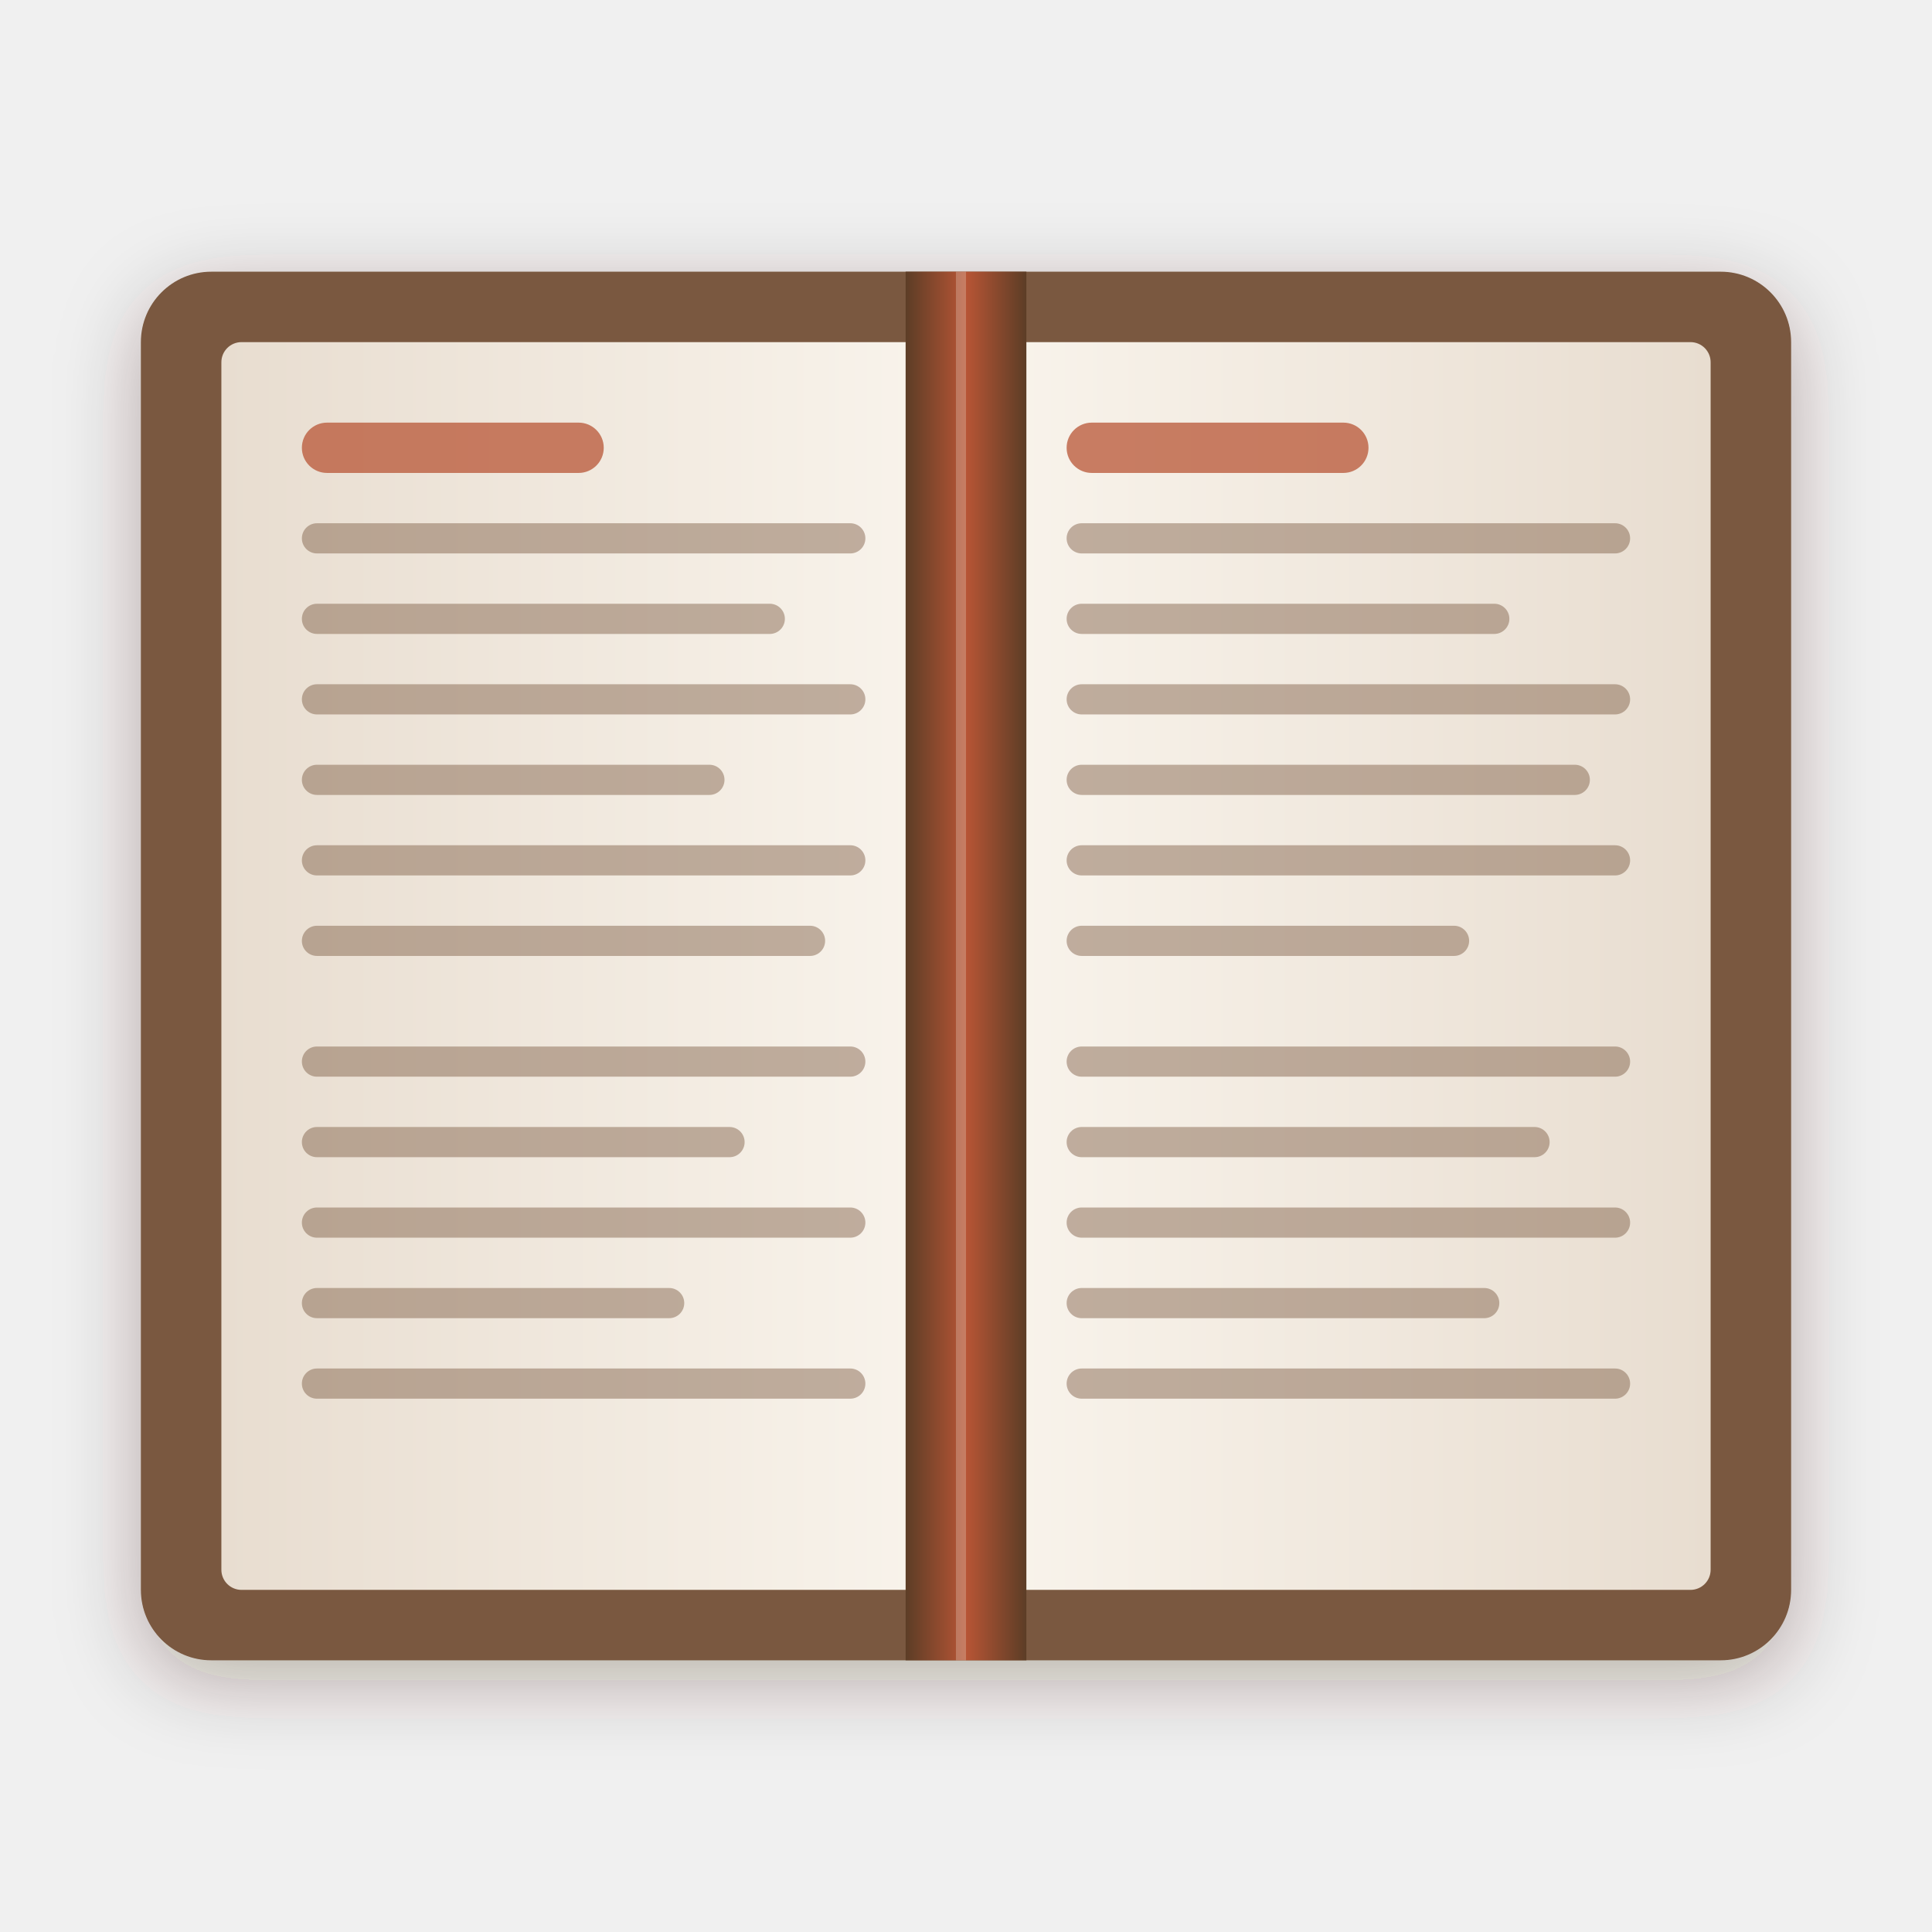
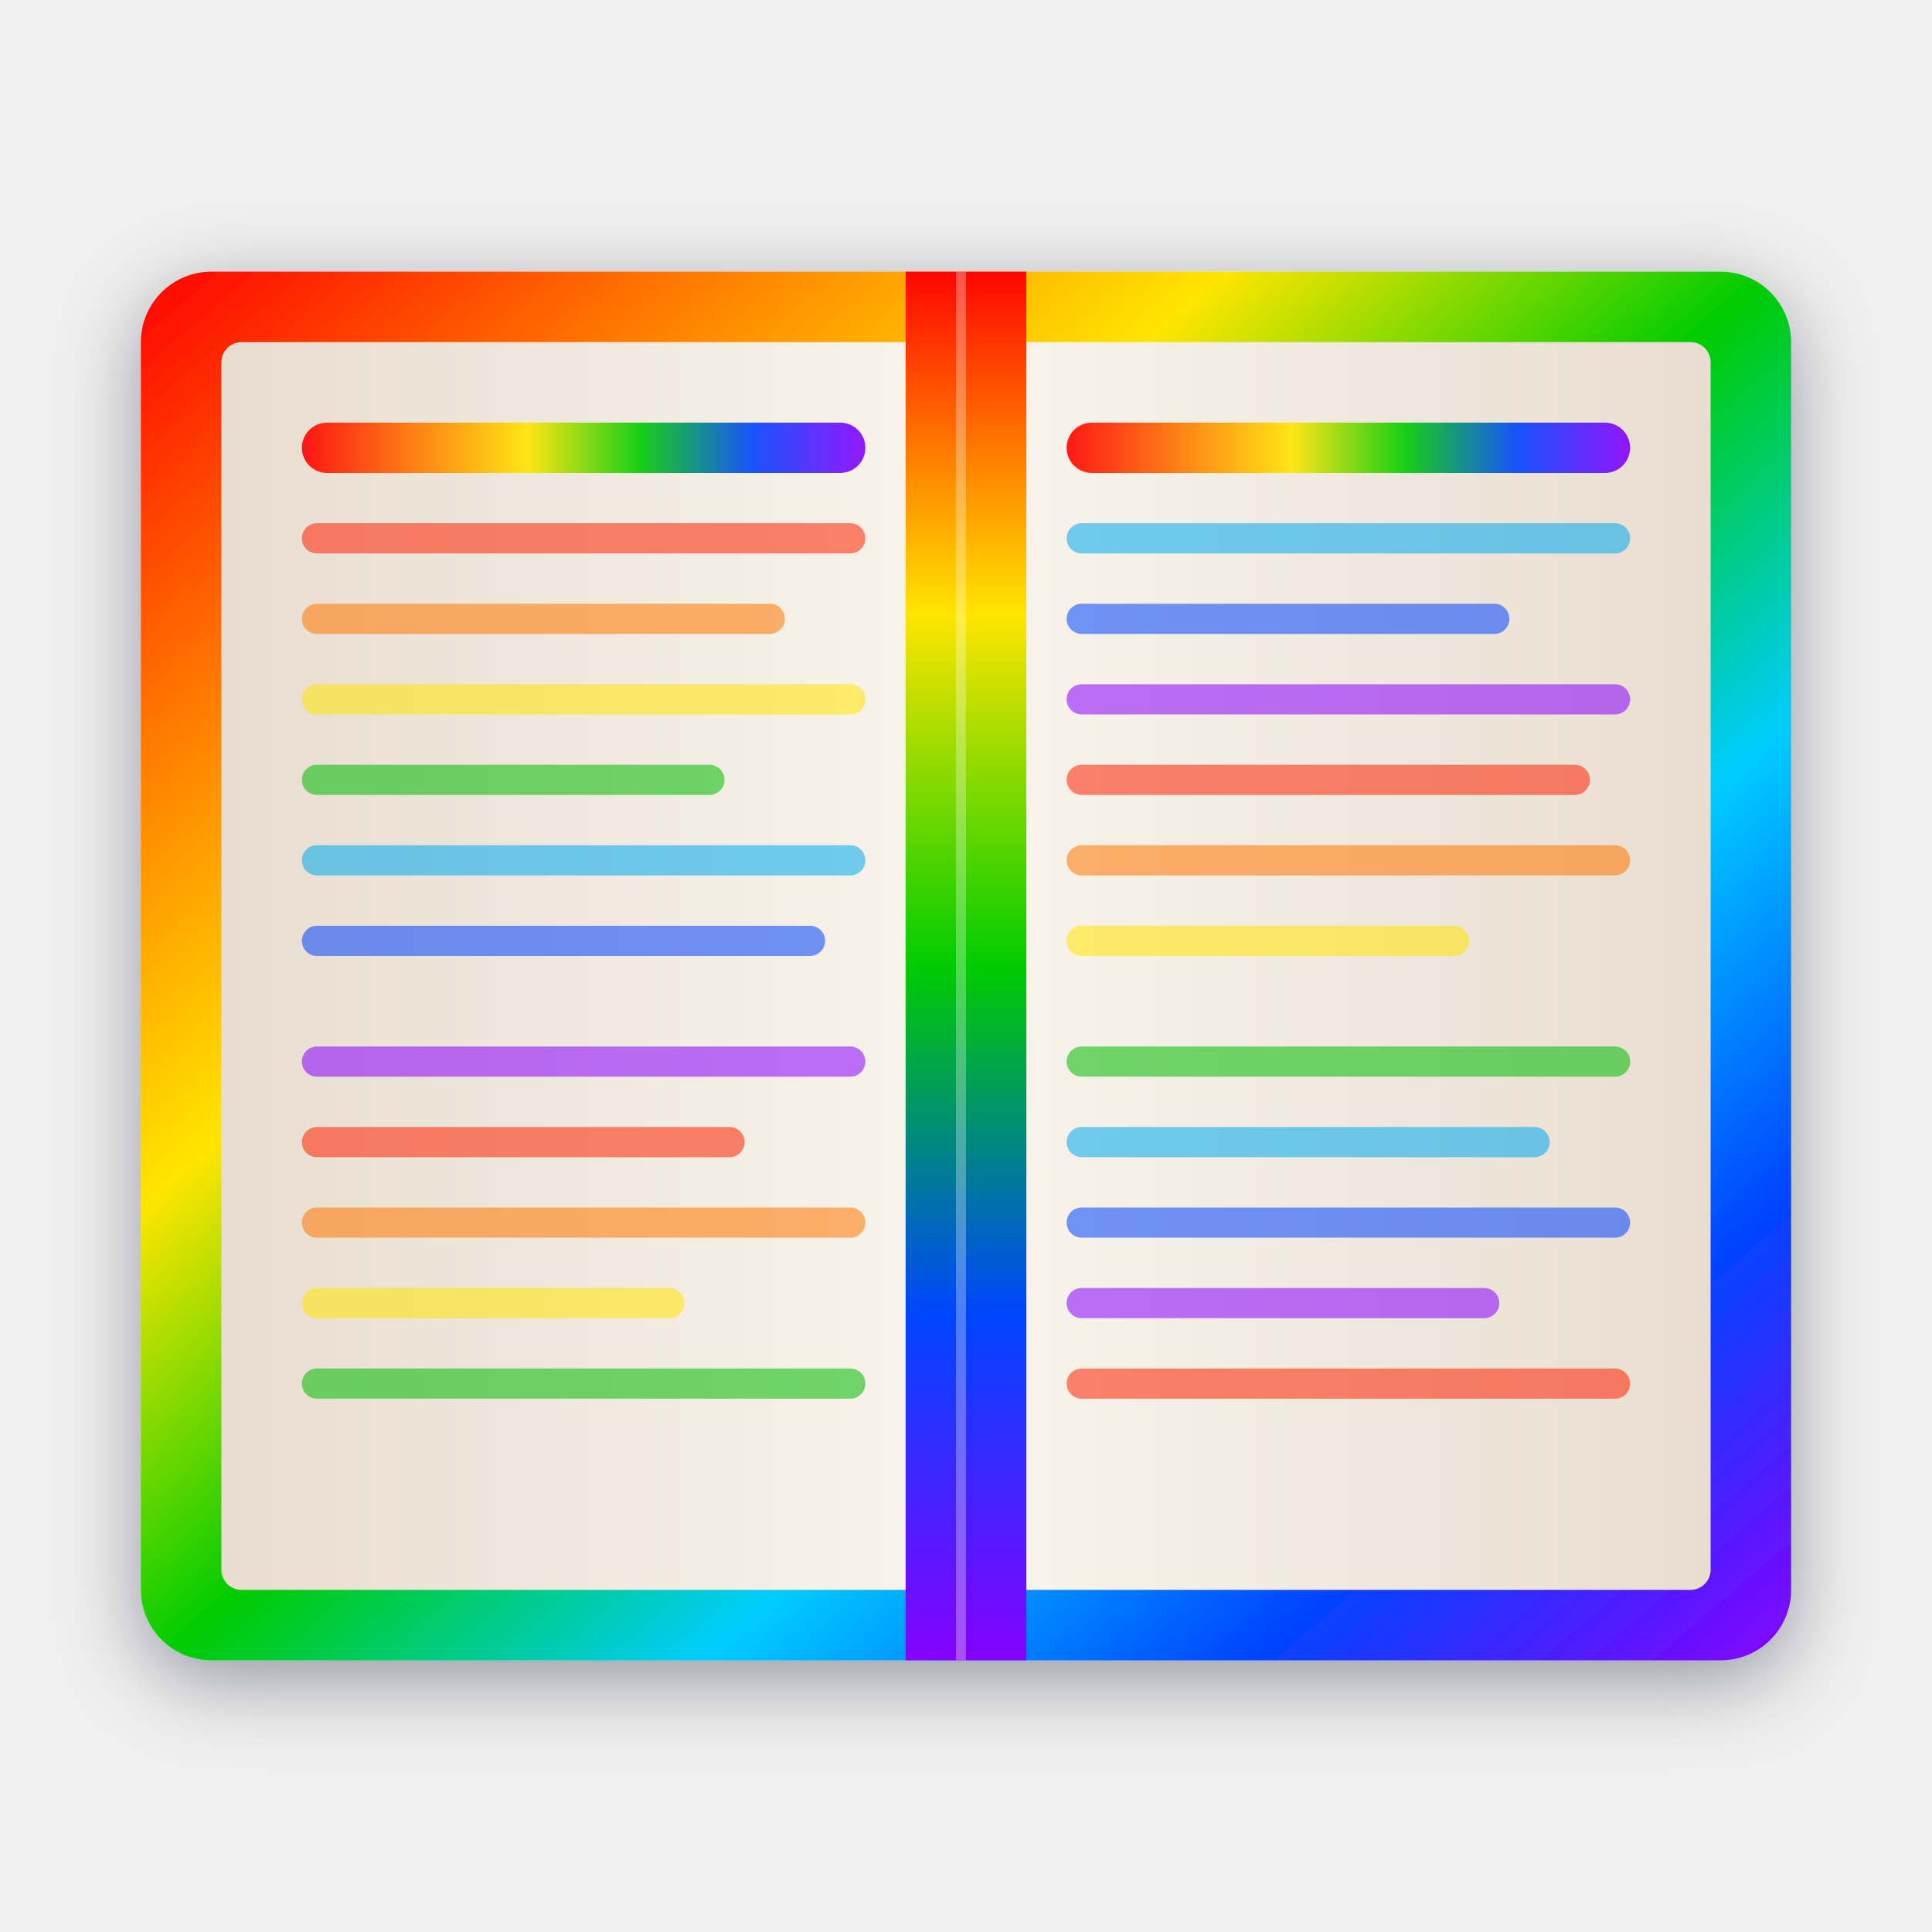
<svg xmlns="http://www.w3.org/2000/svg" viewBox="0 0 192 192" width="192" height="192">
  <defs>
    <filter id="shadow192" x="-8%" y="-8%" width="116%" height="116%">
-       <feDropShadow dx="0" dy="2" stdDeviation="4" flood-color="#3a2010" flood-opacity="0.30" />
+       <feDropShadow dx="0" dy="2" stdDeviation="4" flood-color="#100820" flood-opacity="0.38" />
    </filter>
+     <linearGradient id="spectrumCover192" x1="0" y1="0" x2="1" y2="1">
+       <stop offset="0%" stop-color="#FF0000" />
+       <stop offset="16.6%" stop-color="#FF7700" />
+       <stop offset="33.3%" stop-color="#FFE500" />
+       <stop offset="50%" stop-color="#00CC00" />
+       <stop offset="66.6%" stop-color="#00CCFF" />
+       <stop offset="83.3%" stop-color="#0044FF" />
+       <stop offset="100%" stop-color="#8800FF" />
+     </linearGradient>
+     <linearGradient id="spectrumSpine192" x1="0" y1="0" x2="0" y2="1">
+       <stop offset="0%" stop-color="#FF0000" />
+       <stop offset="25%" stop-color="#FFE500" />
+       <stop offset="50%" stop-color="#00CC00" />
+       <stop offset="75%" stop-color="#0044FF" />
+       <stop offset="100%" stop-color="#8800FF" />
+     </linearGradient>
    <linearGradient id="pageLeft192" x1="0" y1="0" x2="1" y2="0">
      <stop offset="0%" stop-color="#e8ddd0" />
      <stop offset="100%" stop-color="#f9f4ec" />
    </linearGradient>
    <linearGradient id="pageRight192" x1="0" y1="0" x2="1" y2="0">
      <stop offset="0%" stop-color="#f9f4ec" />
      <stop offset="100%" stop-color="#e8ddd0" />
    </linearGradient>
-     <linearGradient id="spineGrad192" x1="0" y1="0" x2="1" y2="0">
-       <stop offset="0%" stop-color="#5c3d26" />
-       <stop offset="50%" stop-color="#b85535" />
-       <stop offset="100%" stop-color="#5c3d26" />
+     <linearGradient id="spectrumBar192" x1="0" y1="0" x2="1" y2="0">
+       <stop offset="0%" stop-color="#FF0000" />
+       <stop offset="20%" stop-color="#FF7700" />
+       <stop offset="40%" stop-color="#FFE500" />
+       <stop offset="60%" stop-color="#00CC00" />
+       <stop offset="80%" stop-color="#0044FF" />
+       <stop offset="100%" stop-color="#8800FF" />
    </linearGradient>
  </defs>
-   <rect x="14" y="27" width="164" height="138" rx="7" ry="7" fill="#7a5840" filter="url(#shadow192)" />
+   <rect x="14" y="27" width="164" height="138" rx="7" ry="7" fill="url(#spectrumCover192)" filter="url(#shadow192)" />
  <rect x="22" y="34" width="72" height="124" rx="2" ry="2" fill="url(#pageLeft192)" />
  <rect x="98" y="34" width="72" height="124" rx="2" ry="2" fill="url(#pageRight192)" />
-   <rect x="90" y="27" width="12" height="138" fill="url(#spineGrad192)" />
-   <rect x="95" y="27" width="1" height="138" fill="#f9f4ec" opacity="0.25" />
-   <g fill="#7a5840" opacity="0.45">
-     <rect x="30" y="52" width="56" height="3" rx="1.5" />
-     <rect x="30" y="60" width="48" height="3" rx="1.5" />
-     <rect x="30" y="68" width="56" height="3" rx="1.5" />
-     <rect x="30" y="76" width="42" height="3" rx="1.5" />
-     <rect x="30" y="84" width="56" height="3" rx="1.5" />
-     <rect x="30" y="92" width="52" height="3" rx="1.5" />
-     <rect x="30" y="104" width="56" height="3" rx="1.5" />
-     <rect x="30" y="112" width="44" height="3" rx="1.5" />
-     <rect x="30" y="120" width="56" height="3" rx="1.5" />
-     <rect x="30" y="128" width="38" height="3" rx="1.5" />
-     <rect x="30" y="136" width="56" height="3" rx="1.5" />
+   <rect x="90" y="27" width="12" height="138" fill="url(#spectrumSpine192)" />
+   <rect x="95" y="27" width="1" height="138" fill="#ffffff" opacity="0.30" />
+   <g opacity="0.55">
+     <rect x="30" y="52" width="56" height="3" rx="1.5" fill="#FF2200" />
+     <rect x="30" y="60" width="48" height="3" rx="1.5" fill="#FF7700" />
+     <rect x="30" y="68" width="56" height="3" rx="1.5" fill="#FFE500" />
+     <rect x="30" y="76" width="42" height="3" rx="1.5" fill="#00BB00" />
+     <rect x="30" y="84" width="56" height="3" rx="1.5" fill="#00AAEE" />
+     <rect x="30" y="92" width="52" height="3" rx="1.5" fill="#0044FF" />
+     <rect x="30" y="104" width="56" height="3" rx="1.5" fill="#8800FF" />
+     <rect x="30" y="112" width="44" height="3" rx="1.5" fill="#FF2200" />
+     <rect x="30" y="120" width="56" height="3" rx="1.5" fill="#FF7700" />
+     <rect x="30" y="128" width="38" height="3" rx="1.5" fill="#FFE500" />
+     <rect x="30" y="136" width="56" height="3" rx="1.5" fill="#00BB00" />
  </g>
-   <g fill="#7a5840" opacity="0.45">
-     <rect x="106" y="52" width="56" height="3" rx="1.5" />
-     <rect x="106" y="60" width="44" height="3" rx="1.5" />
-     <rect x="106" y="68" width="56" height="3" rx="1.5" />
-     <rect x="106" y="76" width="52" height="3" rx="1.5" />
-     <rect x="106" y="84" width="56" height="3" rx="1.5" />
-     <rect x="106" y="92" width="40" height="3" rx="1.5" />
-     <rect x="106" y="104" width="56" height="3" rx="1.5" />
-     <rect x="106" y="112" width="48" height="3" rx="1.5" />
-     <rect x="106" y="120" width="56" height="3" rx="1.5" />
-     <rect x="106" y="128" width="43" height="3" rx="1.5" />
-     <rect x="106" y="136" width="56" height="3" rx="1.5" />
+   <g opacity="0.55">
+     <rect x="106" y="52" width="56" height="3" rx="1.5" fill="#00AAEE" />
+     <rect x="106" y="60" width="44" height="3" rx="1.5" fill="#0044FF" />
+     <rect x="106" y="68" width="56" height="3" rx="1.5" fill="#8800FF" />
+     <rect x="106" y="76" width="52" height="3" rx="1.5" fill="#FF2200" />
+     <rect x="106" y="84" width="56" height="3" rx="1.5" fill="#FF7700" />
+     <rect x="106" y="92" width="40" height="3" rx="1.5" fill="#FFE500" />
+     <rect x="106" y="104" width="56" height="3" rx="1.5" fill="#00BB00" />
+     <rect x="106" y="112" width="48" height="3" rx="1.5" fill="#00AAEE" />
+     <rect x="106" y="120" width="56" height="3" rx="1.5" fill="#0044FF" />
+     <rect x="106" y="128" width="43" height="3" rx="1.5" fill="#8800FF" />
+     <rect x="106" y="136" width="56" height="3" rx="1.5" fill="#FF2200" />
  </g>
-   <rect x="30" y="42" width="30" height="5" rx="2.5" fill="#b85535" opacity="0.75" />
-   <rect x="106" y="42" width="30" height="5" rx="2.5" fill="#b85535" opacity="0.75" />
+   <rect x="30" y="42" width="56" height="5" rx="2.5" fill="url(#spectrumBar192)" opacity="0.90" />
+   <rect x="106" y="42" width="56" height="5" rx="2.5" fill="url(#spectrumBar192)" opacity="0.90" />
</svg>
